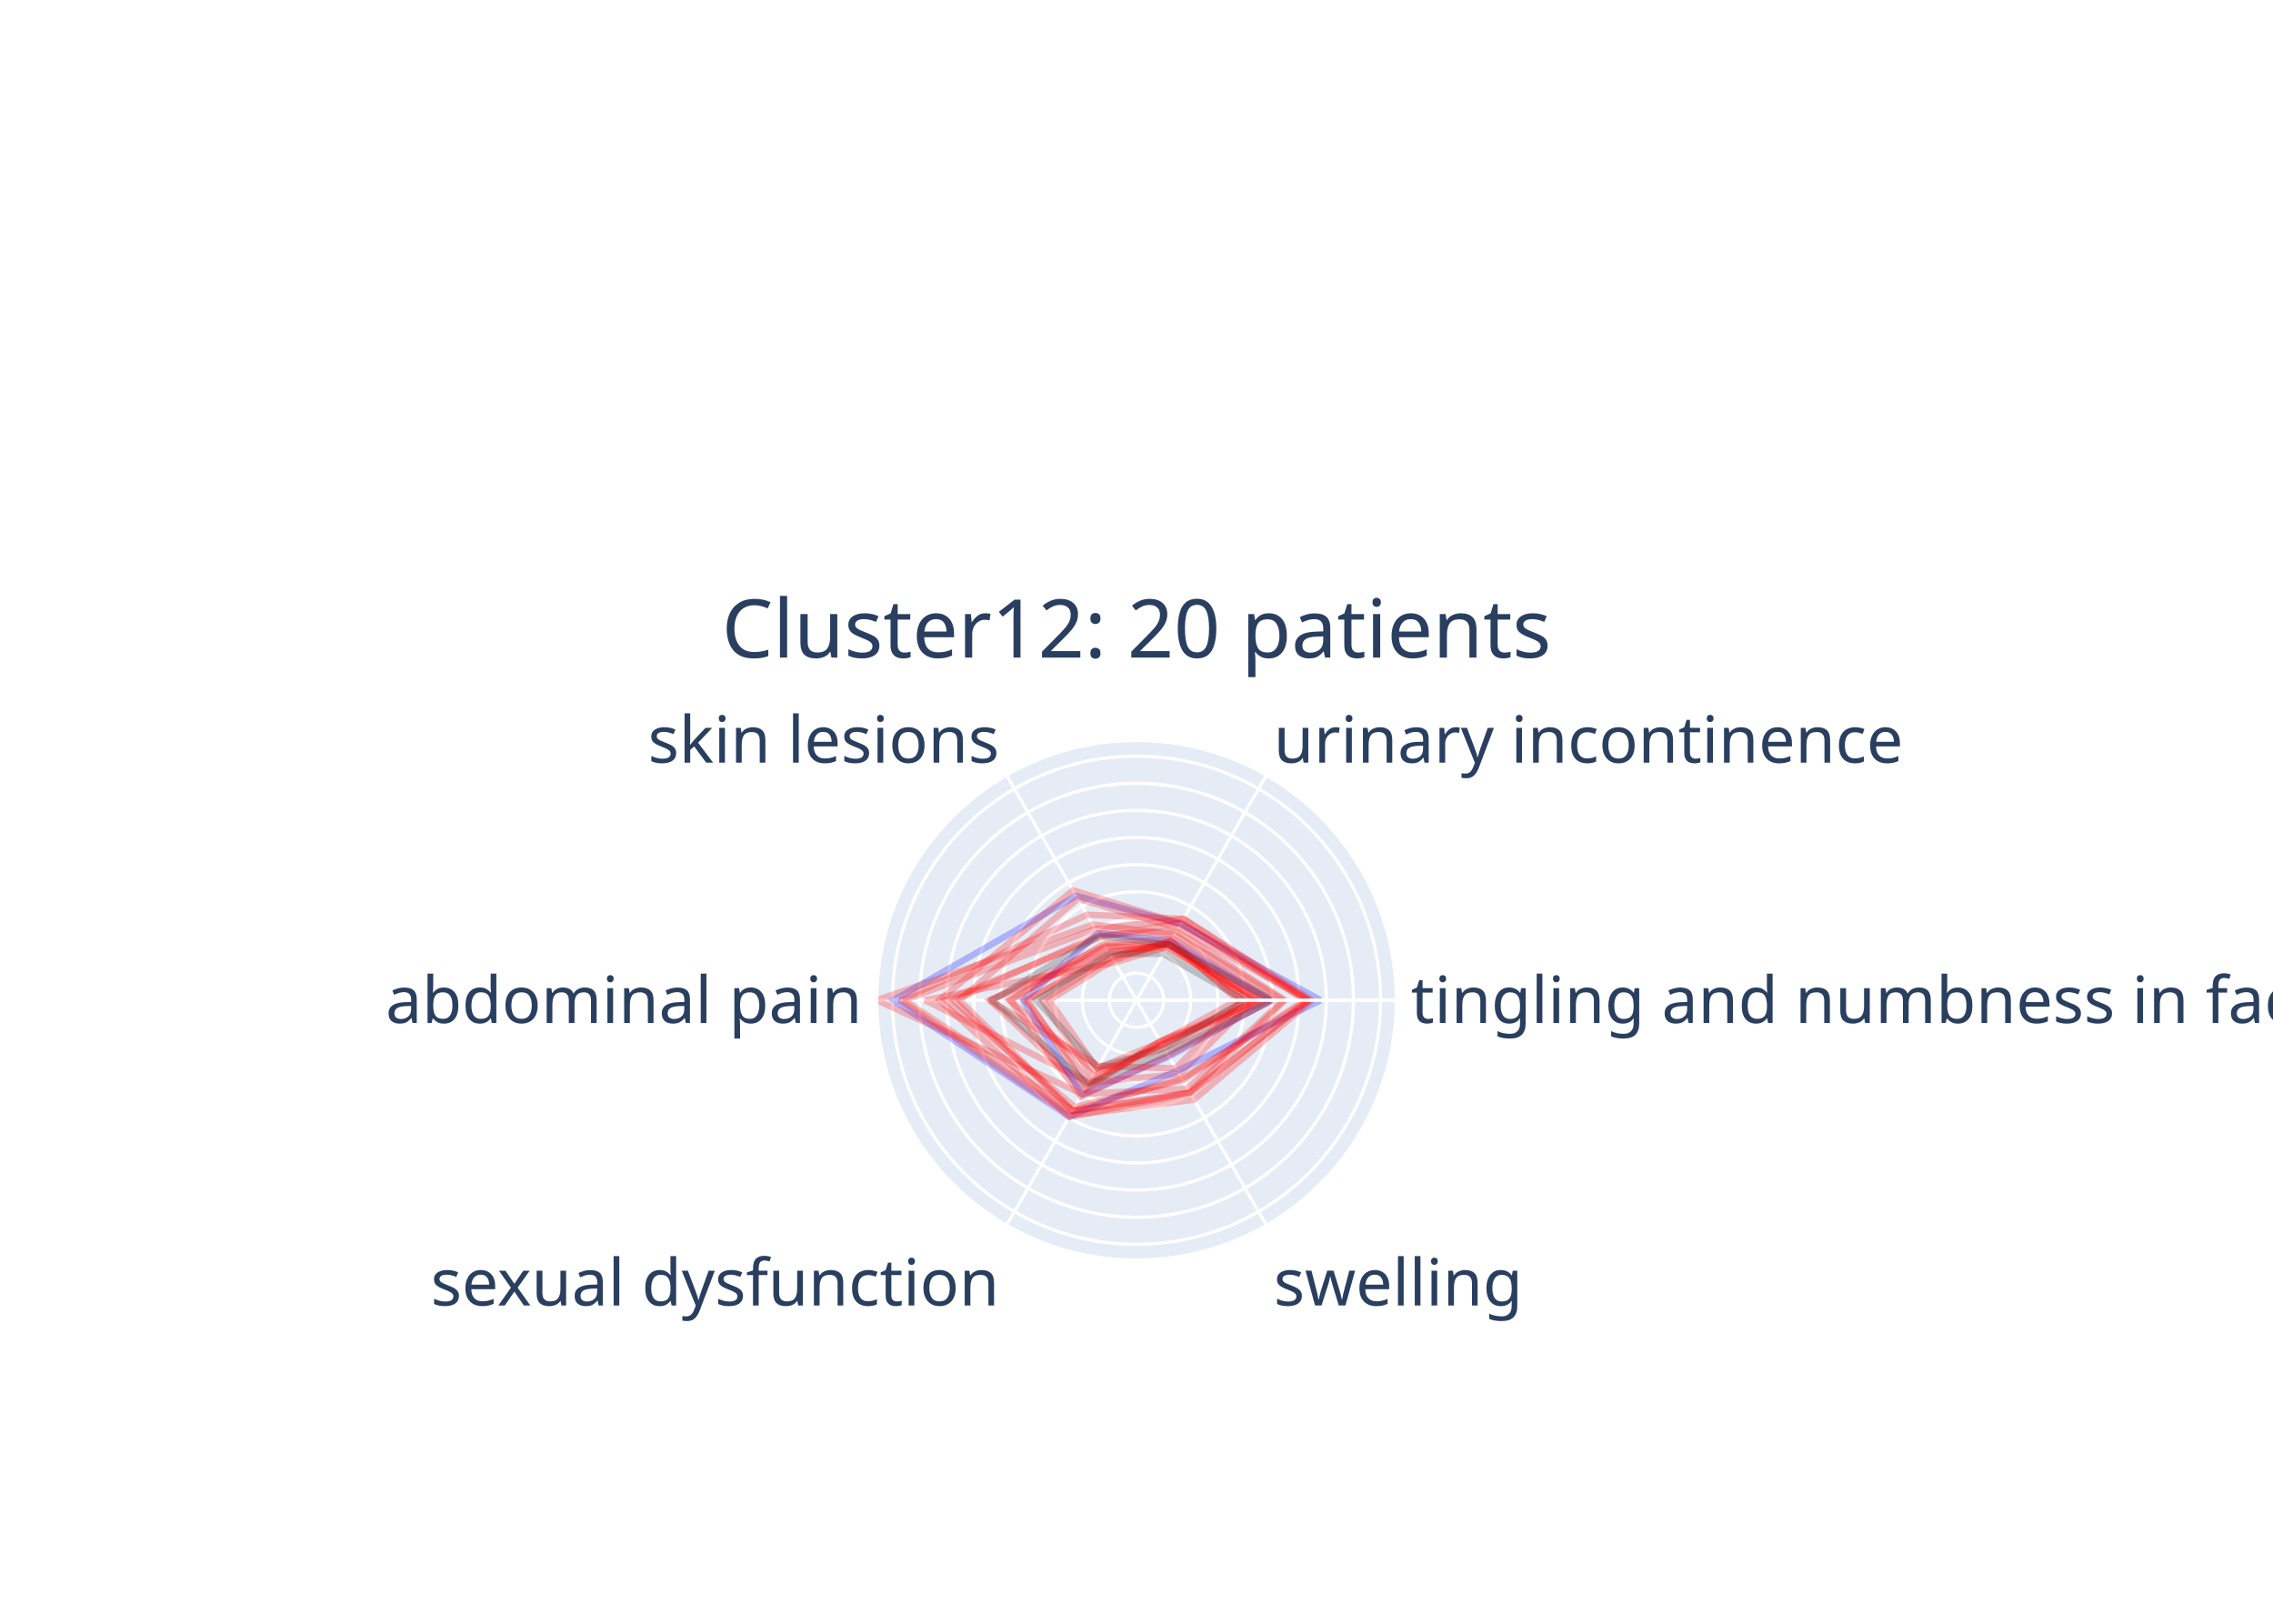
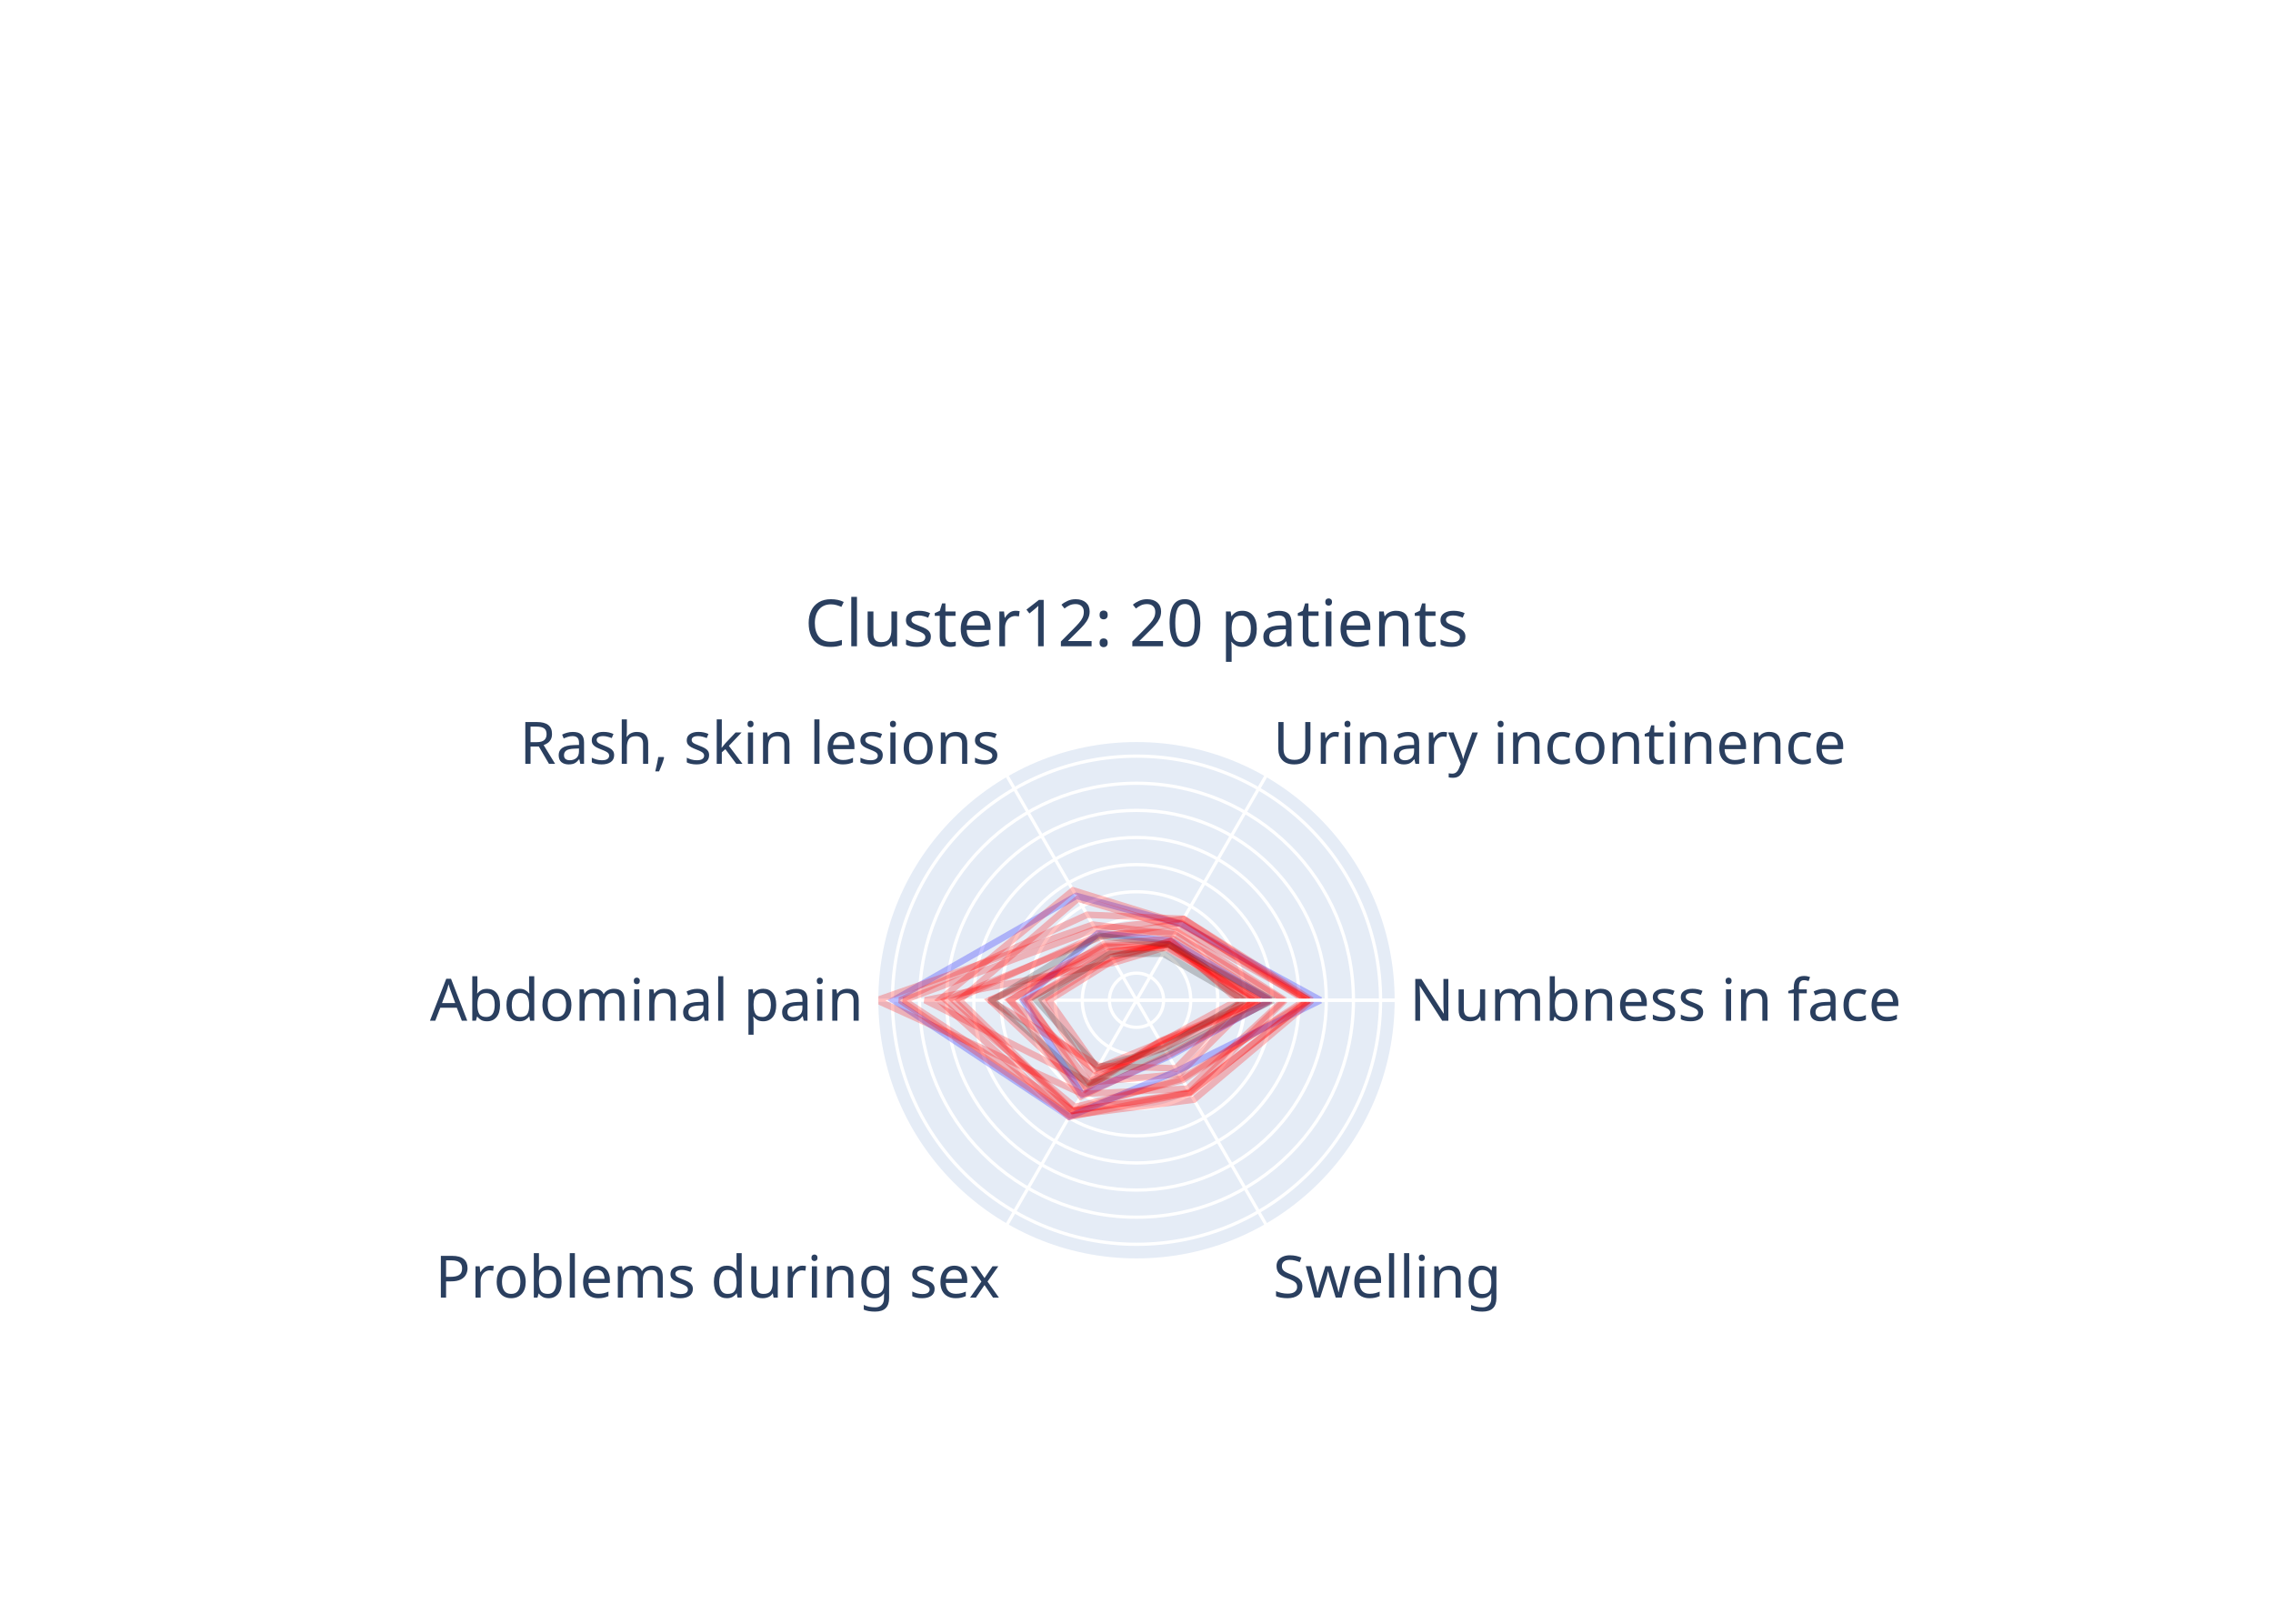
<svg xmlns="http://www.w3.org/2000/svg" class="main-svg" width="700" height="500" style="" viewBox="0 0 700 500">
  <rect x="0" y="0" width="700" height="500" style="fill: rgb(255, 255, 255); fill-opacity: 1;" />
-   <defs id="defs-927d37">
+   <defs id="defs-6b3859">
    <g class="clips">
-       <clipPath id="clip927d37polar-for-traces">
+       <clipPath id="clip6b3859polar-for-traces">
        <path d="M80,0A80,80 0,1,0 -80,-9.797174393178826e-15A80,80 0,1,0 80,1.9594348786357652e-14Z" transform="translate(80,80)" />
      </clipPath>
    </g>
    <g class="gradients" />
    <g class="patterns" />
  </defs>
  <g class="bglayer" />
  <g class="layer-below">
    <g class="imagelayer" />
    <g class="shapelayer" />
  </g>
  <g class="cartesianlayer" />
  <g class="polarlayer">
    <g class="polar">
      <g class="polarsublayer draglayer" />
      <g class="polarsublayer plotbg">
        <path d="M80,0A80,80 0,1,0 -80,-9.797174393178826e-15A80,80 0,1,0 80,1.9594348786357652e-14Z" transform="translate(350,308)" style="fill: rgb(229, 236, 246); fill-opacity: 1;" />
      </g>
      <g class="polarsublayer backplot">
        <g class="maplayer" />
      </g>
      <g class="polarsublayer angular-grid" style="fill: none;">
        <path class="angularaxisgrid" d="M350,308L430,308" style="stroke: rgb(255, 255, 255); stroke-opacity: 1; stroke-width: 1px;" />
        <path class="angularaxisgrid" d="M350,308L390,238.718" style="stroke: rgb(255, 255, 255); stroke-opacity: 1; stroke-width: 1px;" />
        <path class="angularaxisgrid" d="M350,308L310,238.718" style="stroke: rgb(255, 255, 255); stroke-opacity: 1; stroke-width: 1px;" />
        <path class="angularaxisgrid" d="M350,308L270,308" style="stroke: rgb(255, 255, 255); stroke-opacity: 1; stroke-width: 1px;" />
        <path class="angularaxisgrid" d="M350,308L310,377.282" style="stroke: rgb(255, 255, 255); stroke-opacity: 1; stroke-width: 1px;" />
        <path class="angularaxisgrid" d="M350,308L390,377.282" style="stroke: rgb(255, 255, 255); stroke-opacity: 1; stroke-width: 1px;" />
      </g>
      <g class="polarsublayer radial-grid" transform="translate(350,308)" style="fill: none;">
        <path class="xgrid" d="M8.35,0A8.35,8.35 0,1,0 -8.35,-1.02258007728804e-15A8.35,8.35 0,1,0 8.35,2.04516015457608e-15Z" style="stroke: rgb(255, 255, 255); stroke-opacity: 1; stroke-width: 1px;" />
        <path class="xgrid" d="M16.7,0A16.7,16.7 0,1,0 -16.7,-2.04516015457608e-15A16.7,16.7 0,1,0 16.7,4.09032030915216e-15Z" style="stroke: rgb(255, 255, 255); stroke-opacity: 1; stroke-width: 1px;" />
        <path class="xgrid" d="M25.05,0A25.05,25.05 0,1,0 -25.05,-3.0677402318641197e-15A25.05,25.05 0,1,0 25.05,6.1354804637282394e-15Z" style="stroke: rgb(255, 255, 255); stroke-opacity: 1; stroke-width: 1px;" />
        <path class="xgrid" d="M33.4,0A33.4,33.4 0,1,0 -33.4,-4.09032030915216e-15A33.4,33.4 0,1,0 33.4,8.18064061830432e-15Z" style="stroke: rgb(255, 255, 255); stroke-opacity: 1; stroke-width: 1px;" />
        <path class="xgrid" d="M41.76,0A41.76,41.76 0,1,0 -41.76,-5.114125033239347e-15A41.76,41.76 0,1,0 41.76,1.0228250066478694e-14Z" style="stroke: rgb(255, 255, 255); stroke-opacity: 1; stroke-width: 1px;" />
        <path class="xgrid" d="M50.11,0A50.11,50.11 0,1,0 -50.11,-6.136705110527387e-15A50.11,50.11 0,1,0 50.11,1.2273410221054774e-14Z" style="stroke: rgb(255, 255, 255); stroke-opacity: 1; stroke-width: 1px;" />
        <path class="xgrid" d="M58.46,0A58.46,58.46 0,1,0 -58.46,-7.159285187815427e-15A58.46,58.46 0,1,0 58.46,1.4318570375630854e-14Z" style="stroke: rgb(255, 255, 255); stroke-opacity: 1; stroke-width: 1px;" />
        <path class="xgrid" d="M66.81,0A66.81,66.81 0,1,0 -66.81,-8.181865265103468e-15A66.81,66.81 0,1,0 66.81,1.6363730530206935e-14Z" style="stroke: rgb(255, 255, 255); stroke-opacity: 1; stroke-width: 1px;" />
        <path class="xgrid" d="M75.16,0A75.16,75.16 0,1,0 -75.16,-9.204445342391507e-15A75.16,75.16 0,1,0 75.16,1.8408890684783013e-14Z" style="stroke: rgb(255, 255, 255); stroke-opacity: 1; stroke-width: 1px;" />
      </g>
-       <g class="polarsublayer frontplot" transform="translate(270,228)" clip-path="url(#clip927d37polar-for-traces)">
+       <g class="polarsublayer frontplot" transform="translate(270,228)" clip-path="url(#clip6b3859polar-for-traces)">
        <g class="barlayer" />
        <g class="scatterlayer">
-           <g class="trace scatter trace00d893" style="stroke-miterlimit: 2; opacity: 0.25;">
+           <g class="trace scatter tracecb4bf9" style="stroke-miterlimit: 2; opacity: 0.25;">
            <g class="fills" />
            <g class="errorbars" />
            <g class="lines">
              <path class="js-line" d="M114.6,80L90.47,61.87L72.34,66.73L50.97,80L66.41,103.54L87.97,93.81L114.6,80" style="vector-effect: none; fill: none; stroke: rgb(255, 0, 0); stroke-opacity: 1; stroke-width: 2px; opacity: 1;" />
            </g>
            <g class="points" />
            <g class="text" />
          </g>
-           <g class="trace scatter trace2a7a1b" style="stroke-miterlimit: 2; opacity: 0.25;">
+           <g class="trace scatter trace56d71d" style="stroke-miterlimit: 2; opacity: 0.25;">
            <g class="fills" />
            <g class="errorbars" />
            <g class="lines">
              <path class="js-line" d="M131.93,80L93.78,56.14L68.78,60.57L21.36,80L61.03,112.86L94.2,104.59L131.93,80" style="vector-effect: none; fill: none; stroke: rgb(255, 0, 0); stroke-opacity: 1; stroke-width: 2px; opacity: 1;" />
            </g>
            <g class="points" />
            <g class="text" />
          </g>
-           <g class="trace scatter trace5b7830" style="stroke-miterlimit: 2; opacity: 0.25;">
+           <g class="trace scatter trace3a4c8d" style="stroke-miterlimit: 2; opacity: 0.25;">
            <g class="fills" />
            <g class="errorbars" />
            <g class="lines">
              <path class="js-line" d="M120.93,80L89.97,62.74L71.41,65.13L34.84,80L64.14,107.47L87.35,92.73L120.93,80" style="vector-effect: none; fill: none; stroke: rgb(255, 0, 0); stroke-opacity: 1; stroke-width: 2px; opacity: 1;" />
            </g>
            <g class="points" />
            <g class="text" />
          </g>
-           <g class="trace scatter trace209cc1" style="stroke-miterlimit: 2; opacity: 0.25;">
+           <g class="trace scatter tracec53975" style="stroke-miterlimit: 2; opacity: 0.25;">
            <g class="fills" />
            <g class="errorbars" />
            <g class="lines">
              <path class="js-line" d="M115.99,80L89.5,63.55L73.28,68.36L14.9,80L65.37,105.34L93.13,102.74L115.99,80" style="vector-effect: none; fill: none; stroke: rgb(255, 0, 0); stroke-opacity: 1; stroke-width: 2px; opacity: 1;" />
            </g>
            <g class="points" />
            <g class="text" />
          </g>
-           <g class="trace scatter trace5fd17e" style="stroke-miterlimit: 2; opacity: 0.25;">
+           <g class="trace scatter trace01ef3d" style="stroke-miterlimit: 2; opacity: 0.25;">
            <g class="fills" />
            <g class="errorbars" />
            <g class="lines">
              <path class="js-line" d="M121.32,80L90.58,61.67L68.1,59.39L45.09,80L63.23,109.06L89.99,97.31L121.32,80" style="vector-effect: none; fill: none; stroke: rgb(0, 0, 255); stroke-opacity: 1; stroke-width: 2px; opacity: 1;" />
            </g>
            <g class="points" />
            <g class="text" />
          </g>
-           <g class="trace scatter trace887e5a" style="stroke-miterlimit: 2; opacity: 0.25;">
+           <g class="trace scatter tracec5dd67" style="stroke-miterlimit: 2; opacity: 0.25;">
            <g class="fills" />
            <g class="errorbars" />
            <g class="lines">
              <path class="js-line" d="M125.73,80L92.27,58.75L68.4,59.9L23.72,80L60.28,114.16L96.36,108.34L125.73,80" style="vector-effect: none; fill: none; stroke: rgb(255, 0, 0); stroke-opacity: 1; stroke-width: 2px; opacity: 1;" />
            </g>
            <g class="points" />
            <g class="text" />
          </g>
-           <g class="trace scatter traceeb0f00" style="stroke-miterlimit: 2; opacity: 0.25;">
+           <g class="trace scatter trace082cac" style="stroke-miterlimit: 2; opacity: 0.25;">
            <g class="fills" />
            <g class="errorbars" />
            <g class="lines">
              <path class="js-line" d="M136.68,80L93.57,56.5L61.45,47.87L5.19,80L59.3,115.86L92.56,101.76L136.68,80" style="vector-effect: none; fill: none; stroke: rgb(0, 0, 255); stroke-opacity: 1; stroke-width: 2px; opacity: 1;" />
            </g>
            <g class="points" />
            <g class="text" />
          </g>
-           <g class="trace scatter tracec53ebc" style="stroke-miterlimit: 2; opacity: 0.25;">
+           <g class="trace scatter trace4ad144" style="stroke-miterlimit: 2; opacity: 0.25;">
            <g class="fills" />
            <g class="errorbars" />
            <g class="lines">
              <path class="js-line" d="M132.97,80L92.81,57.81L61.94,48.72L25.44,80L60.36,114.02L93.93,104.12L132.97,80" style="vector-effect: none; fill: none; stroke: rgb(255, 0, 0); stroke-opacity: 1; stroke-width: 2px; opacity: 1;" />
            </g>
            <g class="points" />
            <g class="text" />
          </g>
-           <g class="trace scatter trace2895fc" style="stroke-miterlimit: 2; opacity: 0.25;">
+           <g class="trace scatter trace1c8a7c" style="stroke-miterlimit: 2; opacity: 0.25;">
            <g class="fills" />
            <g class="errorbars" />
            <g class="lines">
              <path class="js-line" d="M133.99,80L94.48,54.92L64.8,53.68L7.19,80L59.5,115.51L97.68,110.62L133.99,80" style="vector-effect: none; fill: none; stroke: rgb(255, 0, 0); stroke-opacity: 1; stroke-width: 2px; opacity: 1;" />
            </g>
            <g class="points" />
            <g class="text" />
          </g>
-           <g class="trace scatter trace955956" style="stroke-miterlimit: 2; opacity: 0.25;">
+           <g class="trace scatter tracee035b1" style="stroke-miterlimit: 2; opacity: 0.25;">
            <g class="fills" />
            <g class="errorbars" />
            <g class="lines">
              <path class="js-line" d="M133.18,80L93.62,56.41L60.46,46.16L19.25,80L59.25,115.94L96.45,108.48L133.18,80" style="vector-effect: none; fill: none; stroke: rgb(255, 0, 0); stroke-opacity: 1; stroke-width: 2px; opacity: 1;" />
            </g>
            <g class="points" />
            <g class="text" />
          </g>
-           <g class="trace scatter trace94070f" style="stroke-miterlimit: 2; opacity: 0.25;">
+           <g class="trace scatter tracee9487d" style="stroke-miterlimit: 2; opacity: 0.25;">
            <g class="fills" />
            <g class="errorbars" />
            <g class="lines">
              <path class="js-line" d="M117.14,80L89.94,62.78L72.29,66.64L45.61,80L65.44,105.21L87.84,93.58L117.14,80" style="vector-effect: none; fill: none; stroke: rgb(255, 0, 0); stroke-opacity: 1; stroke-width: 2px; opacity: 1;" />
            </g>
            <g class="points" />
            <g class="text" />
          </g>
-           <g class="trace scatter tracea41adc" style="stroke-miterlimit: 2; opacity: 0.25;">
+           <g class="trace scatter tracec367fe" style="stroke-miterlimit: 2; opacity: 0.25;">
            <g class="fills" />
            <g class="errorbars" />
            <g class="lines">
              <path class="js-line" d="M117.9,80L89.88,62.88L71.46,65.2L46.48,80L64.5,106.84L87.25,92.56L117.9,80" style="vector-effect: none; fill: none; stroke: rgb(255, 0, 0); stroke-opacity: 1; stroke-width: 2px; opacity: 1;" />
            </g>
            <g class="points" />
            <g class="text" />
          </g>
-           <g class="trace scatter trace9a0082" style="stroke-miterlimit: 2; opacity: 0.25;">
+           <g class="trace scatter tracebf707d" style="stroke-miterlimit: 2; opacity: 0.25;">
            <g class="fills" />
            <g class="errorbars" />
            <g class="lines">
              <path class="js-line" d="M125.2,80L91.71,59.71L66.56,56.71L0,80L63.35,108.84L95.72,107.24L125.2,80" style="vector-effect: none; fill: none; stroke: rgb(255, 0, 0); stroke-opacity: 1; stroke-width: 2px; opacity: 1;" />
            </g>
            <g class="points" />
            <g class="text" />
          </g>
-           <g class="trace scatter traceeaf244" style="stroke-miterlimit: 2; opacity: 0.25;">
+           <g class="trace scatter tracec7d683" style="stroke-miterlimit: 2; opacity: 0.25;">
            <g class="fills" />
            <g class="errorbars" />
            <g class="lines">
              <path class="js-line" d="M111.16,80L90.57,61.69L72.88,67.67L53.07,80L67.89,100.98L87.45,92.9L111.16,80" style="vector-effect: none; fill: none; stroke: rgb(255, 0, 0); stroke-opacity: 1; stroke-width: 2px; opacity: 1;" />
            </g>
            <g class="points" />
            <g class="text" />
          </g>
-           <g class="trace scatter trace002e57" style="stroke-miterlimit: 2; opacity: 0.25;">
+           <g class="trace scatter tracef8889d" style="stroke-miterlimit: 2; opacity: 0.25;">
            <g class="fills" />
            <g class="errorbars" />
            <g class="lines">
              <path class="js-line" d="M113.24,80L88.27,65.68L71.74,65.7L49.19,80L68.03,100.74L88.46,94.65L113.24,80" style="vector-effect: none; fill: none; stroke: rgb(50, 50, 50); stroke-opacity: 1; stroke-width: 2px; opacity: 1;" />
            </g>
            <g class="points" />
            <g class="text" />
          </g>
-           <g class="trace scatter trace582af2" style="stroke-miterlimit: 2; opacity: 0.25;">
+           <g class="trace scatter trace2dc4ae" style="stroke-miterlimit: 2; opacity: 0.25;">
            <g class="fills" />
            <g class="errorbars" />
            <g class="lines">
              <path class="js-line" d="M112.55,80L90.01,62.65L70.33,63.25L34.75,80L68.32,100.24L92.12,100.98L112.55,80" style="vector-effect: none; fill: none; stroke: rgb(255, 0, 0); stroke-opacity: 1; stroke-width: 2px; opacity: 1;" />
            </g>
            <g class="points" />
            <g class="text" />
          </g>
-           <g class="trace scatter trace3b3dd1" style="stroke-miterlimit: 2; opacity: 0.25;">
+           <g class="trace scatter traceb6ca47" style="stroke-miterlimit: 2; opacity: 0.25;">
            <g class="fills" />
            <g class="errorbars" />
            <g class="lines">
              <path class="js-line" d="M117.92,80L89.27,63.94L70.49,63.53L40.92,80L67.41,101.81L88.55,94.8L117.92,80" style="vector-effect: none; fill: none; stroke: rgb(255, 0, 0); stroke-opacity: 1; stroke-width: 2px; opacity: 1;" />
            </g>
            <g class="points" />
            <g class="text" />
          </g>
-           <g class="trace scatter trace7dd4ff" style="stroke-miterlimit: 2; opacity: 0.25;">
+           <g class="trace scatter trace6de409" style="stroke-miterlimit: 2; opacity: 0.25;">
            <g class="fills" />
            <g class="errorbars" />
            <g class="lines">
              <path class="js-line" d="M122.09,80L89.9,62.86L68.53,60.13L35.67,80L65.07,105.86L89.28,96.08L122.09,80" style="vector-effect: none; fill: none; stroke: rgb(50, 50, 50); stroke-opacity: 1; stroke-width: 2px; opacity: 1;" />
            </g>
            <g class="points" />
            <g class="text" />
          </g>
-           <g class="trace scatter tracebf4de0" style="stroke-miterlimit: 2; opacity: 0.25;">
+           <g class="trace scatter tracefeb8dc" style="stroke-miterlimit: 2; opacity: 0.25;">
            <g class="fills" />
            <g class="errorbars" />
            <g class="lines">
              <path class="js-line" d="M121.47,80L91,60.94L69.98,62.64L41.09,80L62.88,109.65L89.76,96.9L121.47,80" style="vector-effect: none; fill: none; stroke: rgb(255, 0, 0); stroke-opacity: 1; stroke-width: 2px; opacity: 1;" />
            </g>
            <g class="points" />
            <g class="text" />
          </g>
-           <g class="trace scatter trace21c1ac" style="stroke-miterlimit: 2; opacity: 0.25;">
+           <g class="trace scatter trace23b797" style="stroke-miterlimit: 2; opacity: 0.25;">
            <g class="fills" />
            <g class="errorbars" />
            <g class="lines">
              <path class="js-line" d="M132.89,80L94.45,54.98L67.36,58.1L8.38,80L60.36,114.02L96.54,108.65L132.89,80" style="vector-effect: none; fill: none; stroke: rgb(255, 0, 0); stroke-opacity: 1; stroke-width: 2px; opacity: 1;" />
            </g>
            <g class="points" />
            <g class="text" />
          </g>
        </g>
      </g>
      <g class="polarsublayer angular-line">
        <path d="M80,0A80,80 0,1,0 -80,-9.797174393178826e-15A80,80 0,1,0 80,1.9594348786357652e-14Z" transform="translate(350,308)" stroke-width="1" style="fill: none; stroke: rgb(255, 255, 255); stroke-opacity: 1;" />
      </g>
      <g class="polarsublayer radial-line">
        <line x1="0" y1="0" x2="80" y2="0" transform="translate(350,308)" stroke-width="1" style="fill: none; stroke: rgb(255, 255, 255); stroke-opacity: 1;" />
      </g>
      <g class="polarsublayer angular-axis">
        <g class="angularaxistick">
-           <text text-anchor="start" x="4.5" y="7" transform="translate(430,308)" style="font-family: sans-serif; font-size: 20px; fill: rgb(42, 63, 95); fill-opacity: 1; white-space: pre; opacity: 1;">tingling and numbness in face</text>
-         </g>
-         <g class="angularaxistick">
-           <text text-anchor="start" x="2.25" y="-3.861" transform="translate(390,238.718)" style="font-family: sans-serif; font-size: 20px; fill: rgb(42, 63, 95); fill-opacity: 1; white-space: pre; opacity: 1;">urinary incontinence</text>
-         </g>
-         <g class="angularaxistick">
-           <text text-anchor="end" x="-2.25" y="-3.861" transform="translate(310,238.718)" style="font-family: sans-serif; font-size: 20px; fill: rgb(42, 63, 95); fill-opacity: 1; white-space: pre; opacity: 1;">skin lesions</text>
-         </g>
-         <g class="angularaxistick">
-           <text text-anchor="end" x="-4.5" y="7" transform="translate(270,308)" style="font-family: sans-serif; font-size: 20px; fill: rgb(42, 63, 95); fill-opacity: 1; white-space: pre; opacity: 1;">abdominal pain</text>
-         </g>
-         <g class="angularaxistick">
-           <text text-anchor="end" x="-2.25" y="24.718" transform="translate(310,377.282)" style="font-family: sans-serif; font-size: 20px; fill: rgb(42, 63, 95); fill-opacity: 1; white-space: pre; opacity: 1;">sexual dysfunction</text>
-         </g>
-         <g class="angularaxistick">
-           <text text-anchor="start" x="2.25" y="24.718" transform="translate(390,377.282)" style="font-family: sans-serif; font-size: 20px; fill: rgb(42, 63, 95); fill-opacity: 1; white-space: pre; opacity: 1;">swelling</text>
+           <text text-anchor="start" x="4.1" y="6.3" transform="translate(430,308)" style="font-family: sans-serif; font-size: 18px; fill: rgb(42, 63, 95); fill-opacity: 1; white-space: pre; opacity: 1;">Numbness in face</text>
+         </g>
+         <g class="angularaxistick">
+           <text text-anchor="start" x="2.05" y="-3.518" transform="translate(390,238.718)" style="font-family: sans-serif; font-size: 18px; fill: rgb(42, 63, 95); fill-opacity: 1; white-space: pre; opacity: 1;">Urinary incontinence</text>
+         </g>
+         <g class="angularaxistick">
+           <text text-anchor="end" x="-2.05" y="-3.518" transform="translate(310,238.718)" style="font-family: sans-serif; font-size: 18px; fill: rgb(42, 63, 95); fill-opacity: 1; white-space: pre; opacity: 1;">Rash, skin lesions</text>
+         </g>
+         <g class="angularaxistick">
+           <text text-anchor="end" x="-4.1" y="6.3" transform="translate(270,308)" style="font-family: sans-serif; font-size: 18px; fill: rgb(42, 63, 95); fill-opacity: 1; white-space: pre; opacity: 1;">Abdominal pain</text>
+         </g>
+         <g class="angularaxistick">
+           <text text-anchor="end" x="-2.05" y="22.289" transform="translate(310,377.282)" style="font-family: sans-serif; font-size: 18px; fill: rgb(42, 63, 95); fill-opacity: 1; white-space: pre; opacity: 1;">Problems during sex</text>
+         </g>
+         <g class="angularaxistick">
+           <text text-anchor="start" x="2.05" y="22.289" transform="translate(390,377.282)" style="font-family: sans-serif; font-size: 18px; fill: rgb(42, 63, 95); fill-opacity: 1; white-space: pre; opacity: 1;">Swelling</text>
        </g>
      </g>
      <g class="polarsublayer radial-axis" display="none" />
    </g>
  </g>
  <g class="smithlayer" />
  <g class="ternarylayer" />
  <g class="geolayer" />
  <g class="funnelarealayer" />
  <g class="pielayer" />
  <g class="iciclelayer" />
  <g class="treemaplayer" />
  <g class="sunburstlayer" />
  <g class="glimages" />
-   <defs id="topdefs-927d37">
+   <defs id="topdefs-6b3859">
    <g class="clips" />
  </defs>
  <g class="layer-above">
    <g class="imagelayer" />
    <g class="shapelayer" />
  </g>
  <g class="infolayer">
    <g class="g-gtitle">
-       <text class="gtitle" x="350" y="185" text-anchor="middle" dy="0.7em" style="opacity: 1; font-family: sans-serif; font-size: 25px; fill: rgb(42, 63, 95); fill-opacity: 1; white-space: pre;">Cluster12: 20 patients</text>
+       <text class="gtitle" x="350" y="185" text-anchor="middle" dy="0.7em" style="opacity: 1; font-family: sans-serif; font-size: 20px; fill: rgb(42, 63, 95); fill-opacity: 1; white-space: pre;">Cluster12: 20 patients</text>
    </g>
    <g class="g-polartitle" />
  </g>
</svg>
